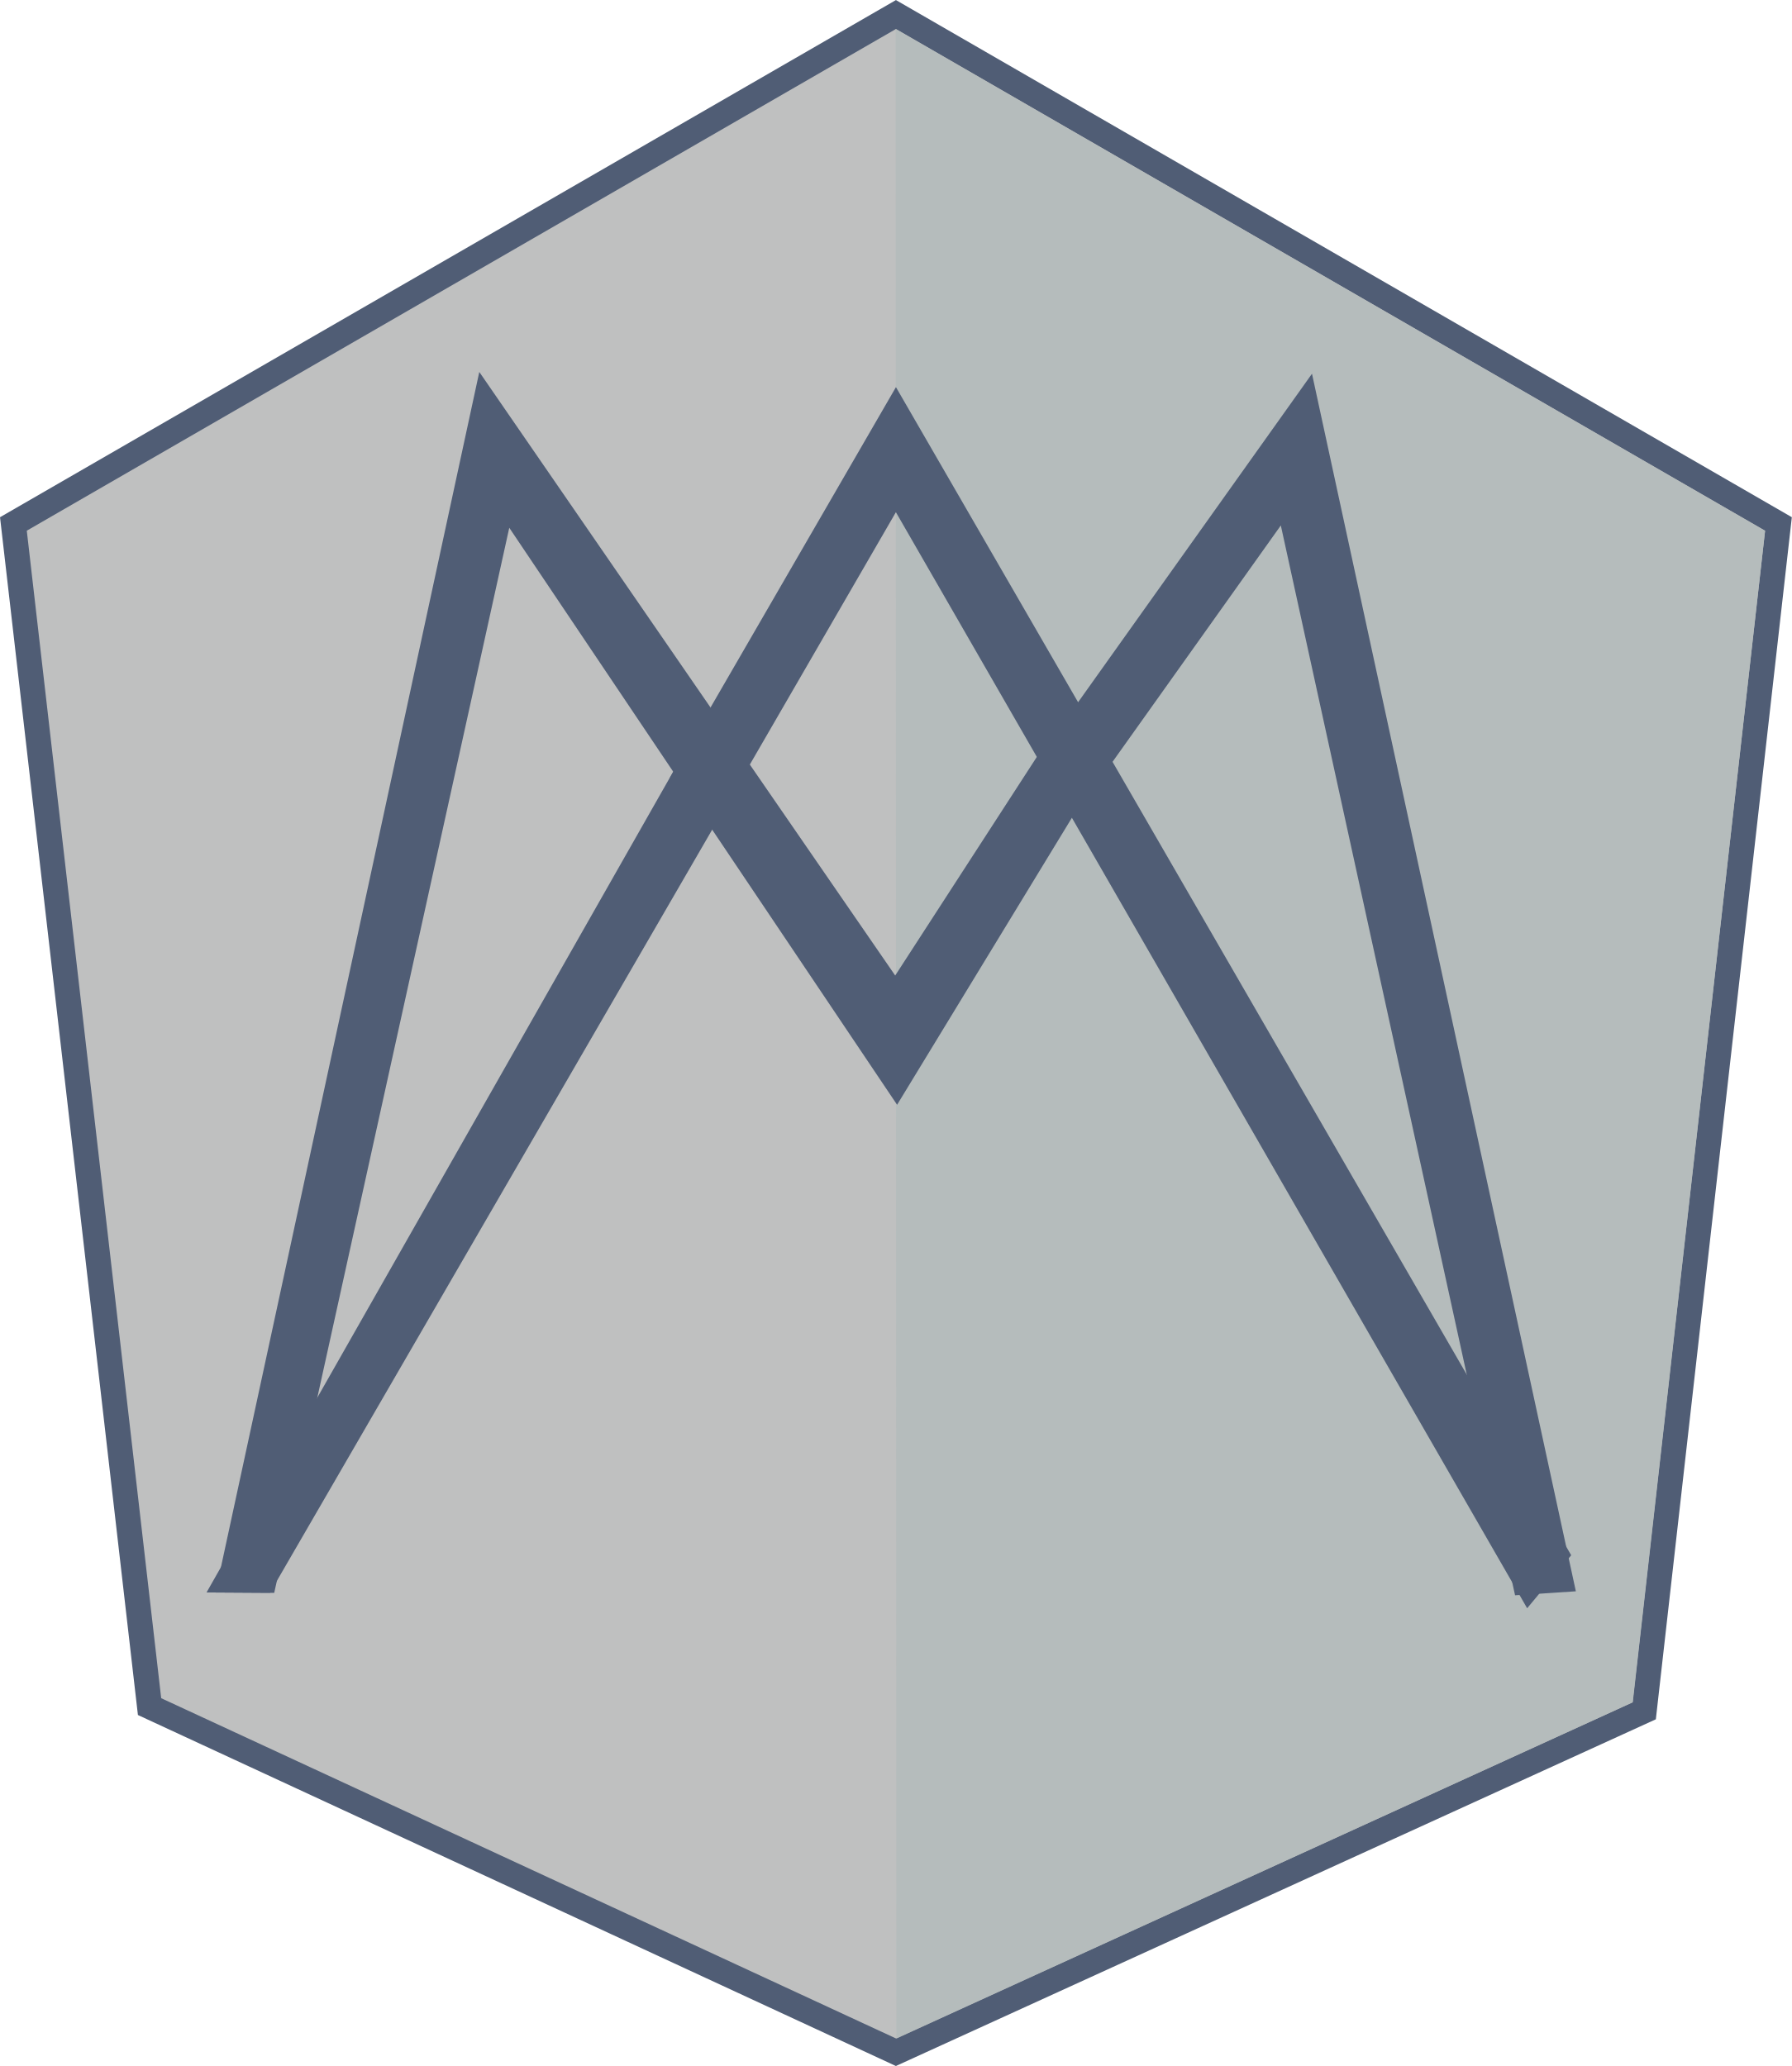
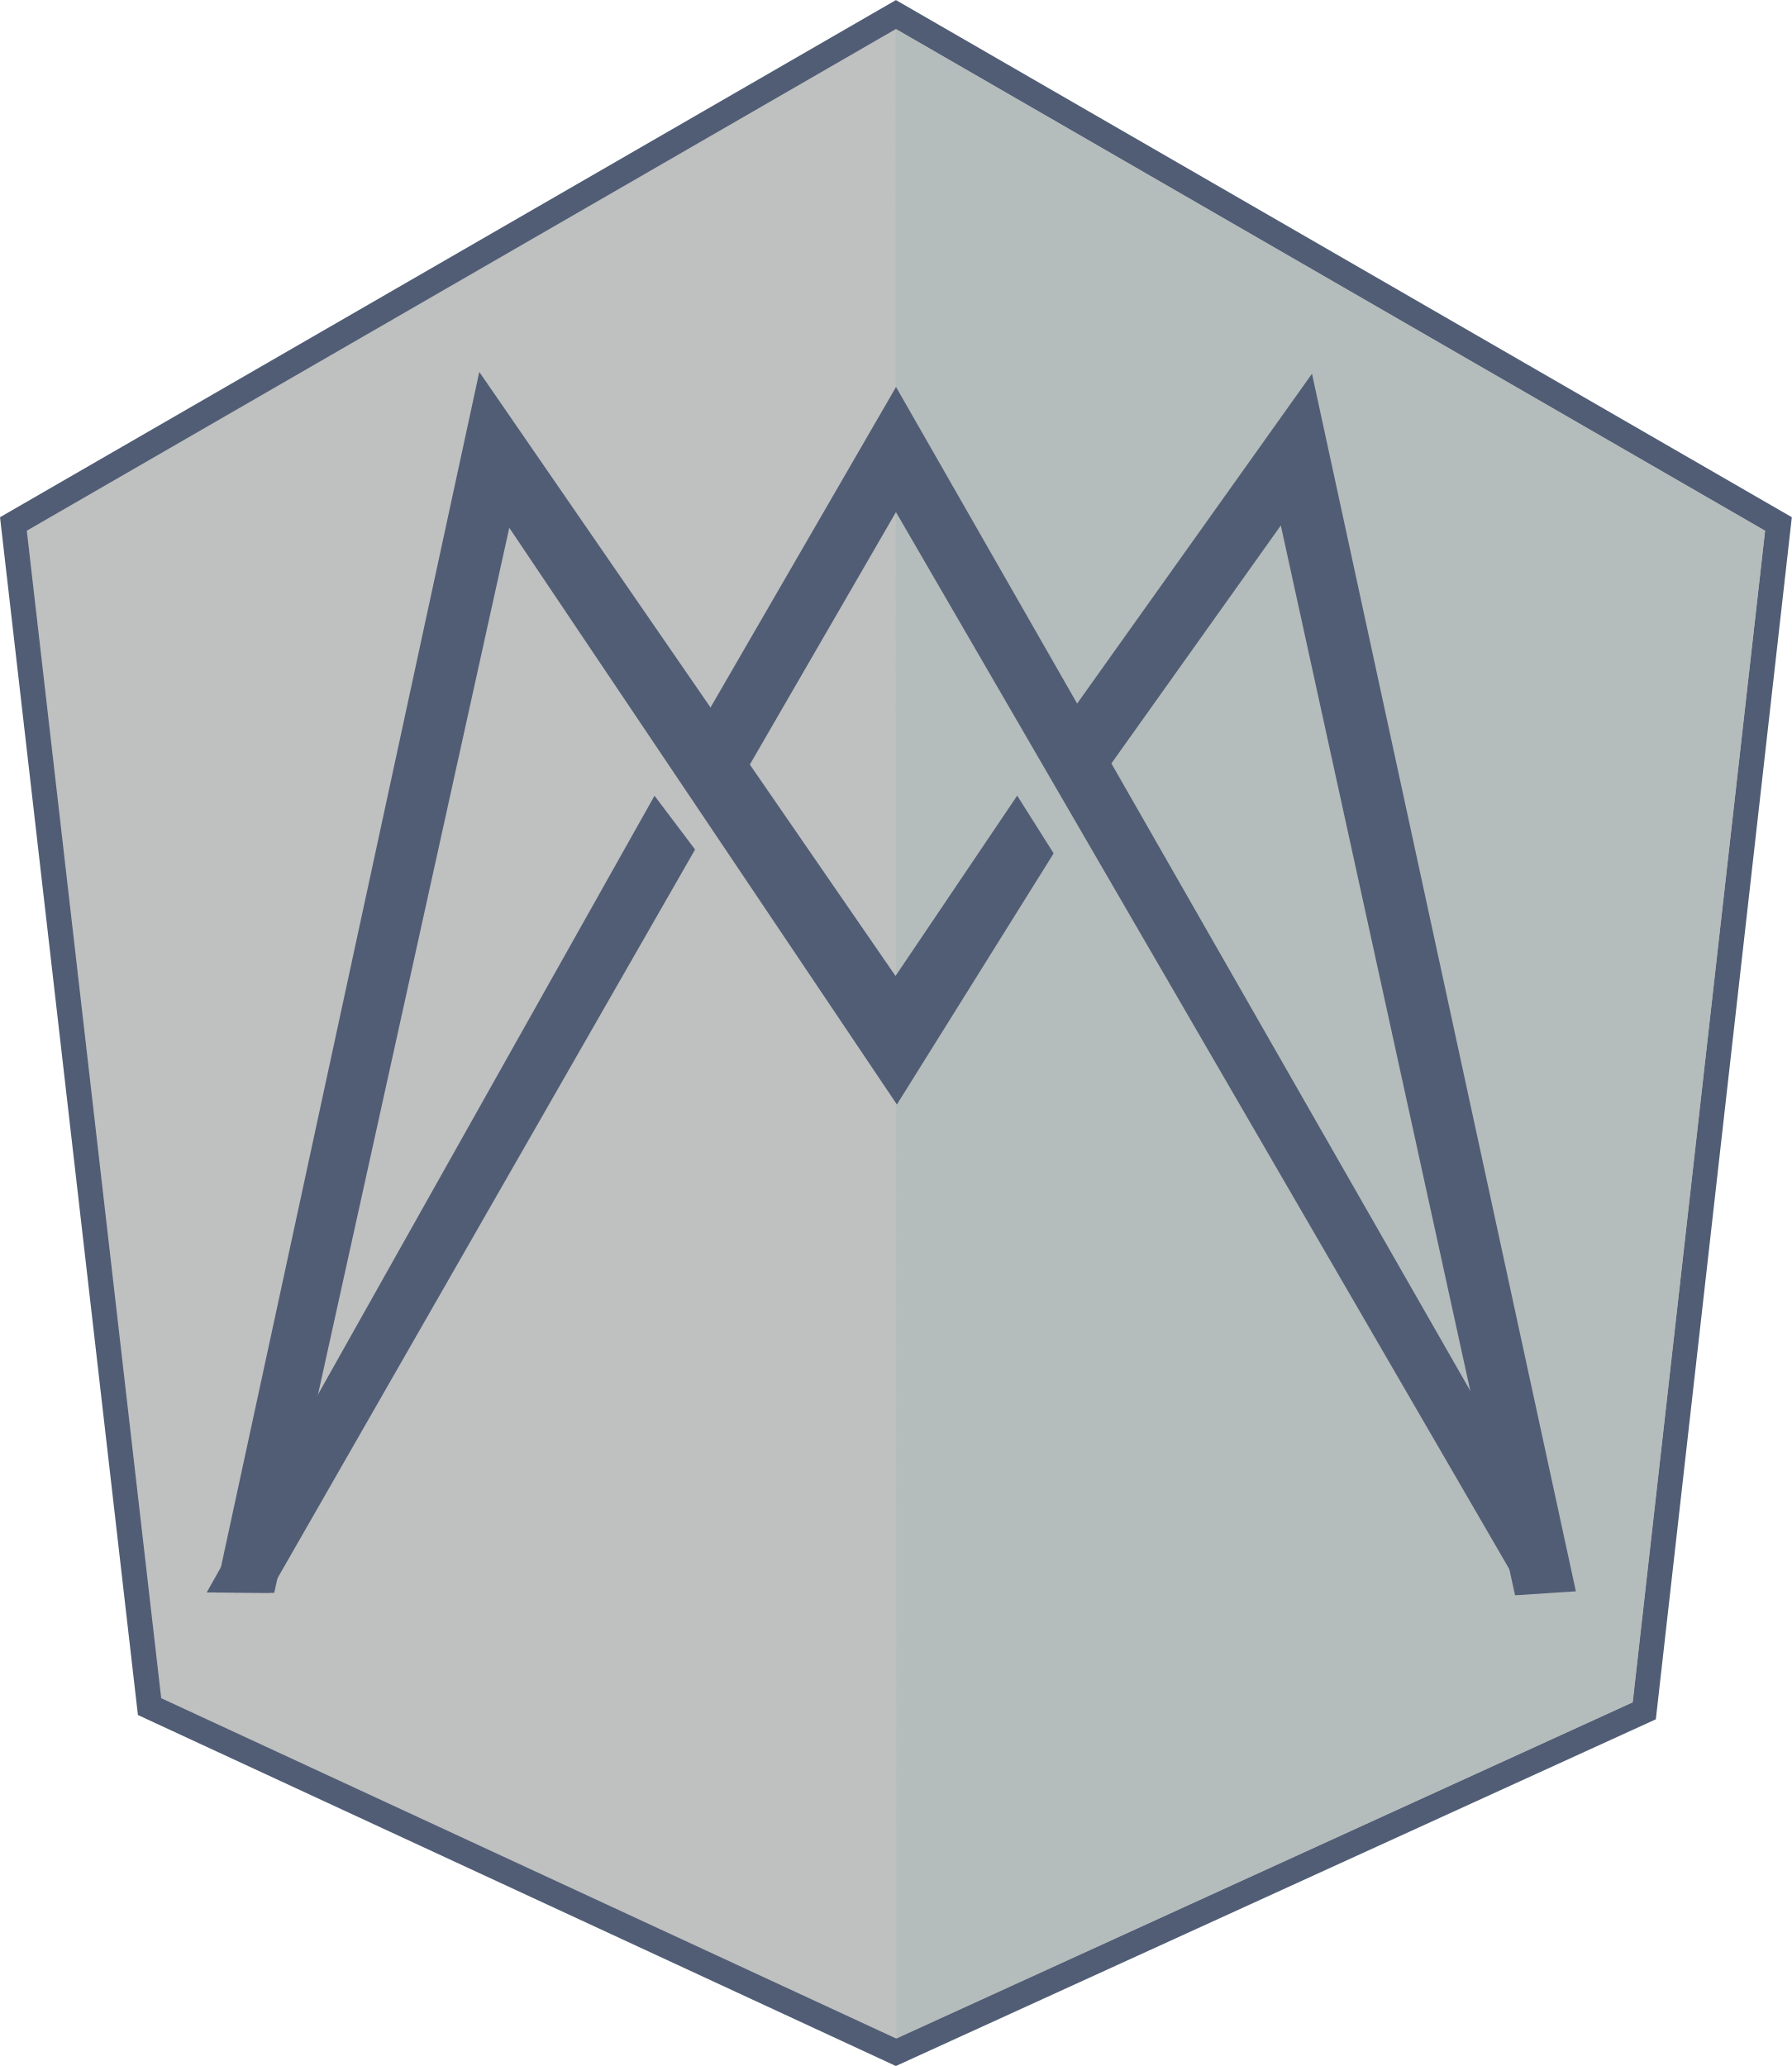
<svg xmlns="http://www.w3.org/2000/svg" viewBox="0 0 143.06 164.98">
  <defs>
    <style>.cls-1{fill:#bfc0c0;stroke-width:2px;}.cls-1,.cls-3{stroke:#505d75;stroke-miterlimit:10;}.cls-2{fill:#b5bcbc;}.cls-3{fill:#505d75;stroke-width:3px;}</style>
  </defs>
  <g id="Layer_2" data-name="Layer 2">
-     <g id="Layer_1-2" data-name="Layer 1">
+     <g id="Layer_5" data-name="Layer 5">
      <polygon class="cls-1" points="141.99 41.84 71.53 1.16 1.07 41.84 11.94 136.28 71.53 163.88 131.27 136.62 141.99 41.84" />
+     </g>
+     <g id="Layer_4" data-name="Layer 4">
      <polygon class="cls-2" points="71.56 162.79 130.36 135.93 140.92 42.39 71.51 2.32 71.56 162.79" />
-       <polygon class="cls-3" points="20.69 125.69 19.06 125.68 53.98 64.25 55.29 65.97 20.69 125.69" />
-       <polygon class="cls-3" points="122.15 125.81 71.53 37.9 57.25 62.58 55.52 61.58 71.53 33.91 123.62 124.04 122.15 125.81" />
+     </g>
+     <g id="Layer_6" data-name="Layer 6">
+       <polygon class="cls-3" points="20.62 125.69 19.06 125.68 52.44 66.28 53.7 67.95 20.62 125.69" />
+     </g>
+     <g id="Layer_7" data-name="Layer 7">
+       <polygon class="cls-3" points="121.92 124.76 71.53 37.9 57.25 62.58 56.01 60.73 71.53 33.91 123.05 123.99 121.92 124.76" />
+     </g>
+     <g id="Layer_8" data-name="Layer 8">
      <polygon class="cls-3" points="122.15 125.81 103 38.33 86.68 61.26 85.05 60.1 104 33.48 123.98 125.69 122.15 125.81" />
-       <polygon class="cls-3" points="20.69 125.69 19.06 125.68 39 33.41 71.51 80.6 83.02 62.83 84.19 64.7 71.56 85.44 39.95 38.4 20.69 125.69" />
+     </g>
+     <g id="Layer_9" data-name="Layer 9">
+       <polygon class="cls-3" points="20.69 125.69 19.06 125.68 39 33.41 71.51 80.6 81.17 66.28 82.35 68.15 71.56 85.44 39.95 38.4 20.69 125.69" />
    </g>
  </g>
</svg>
